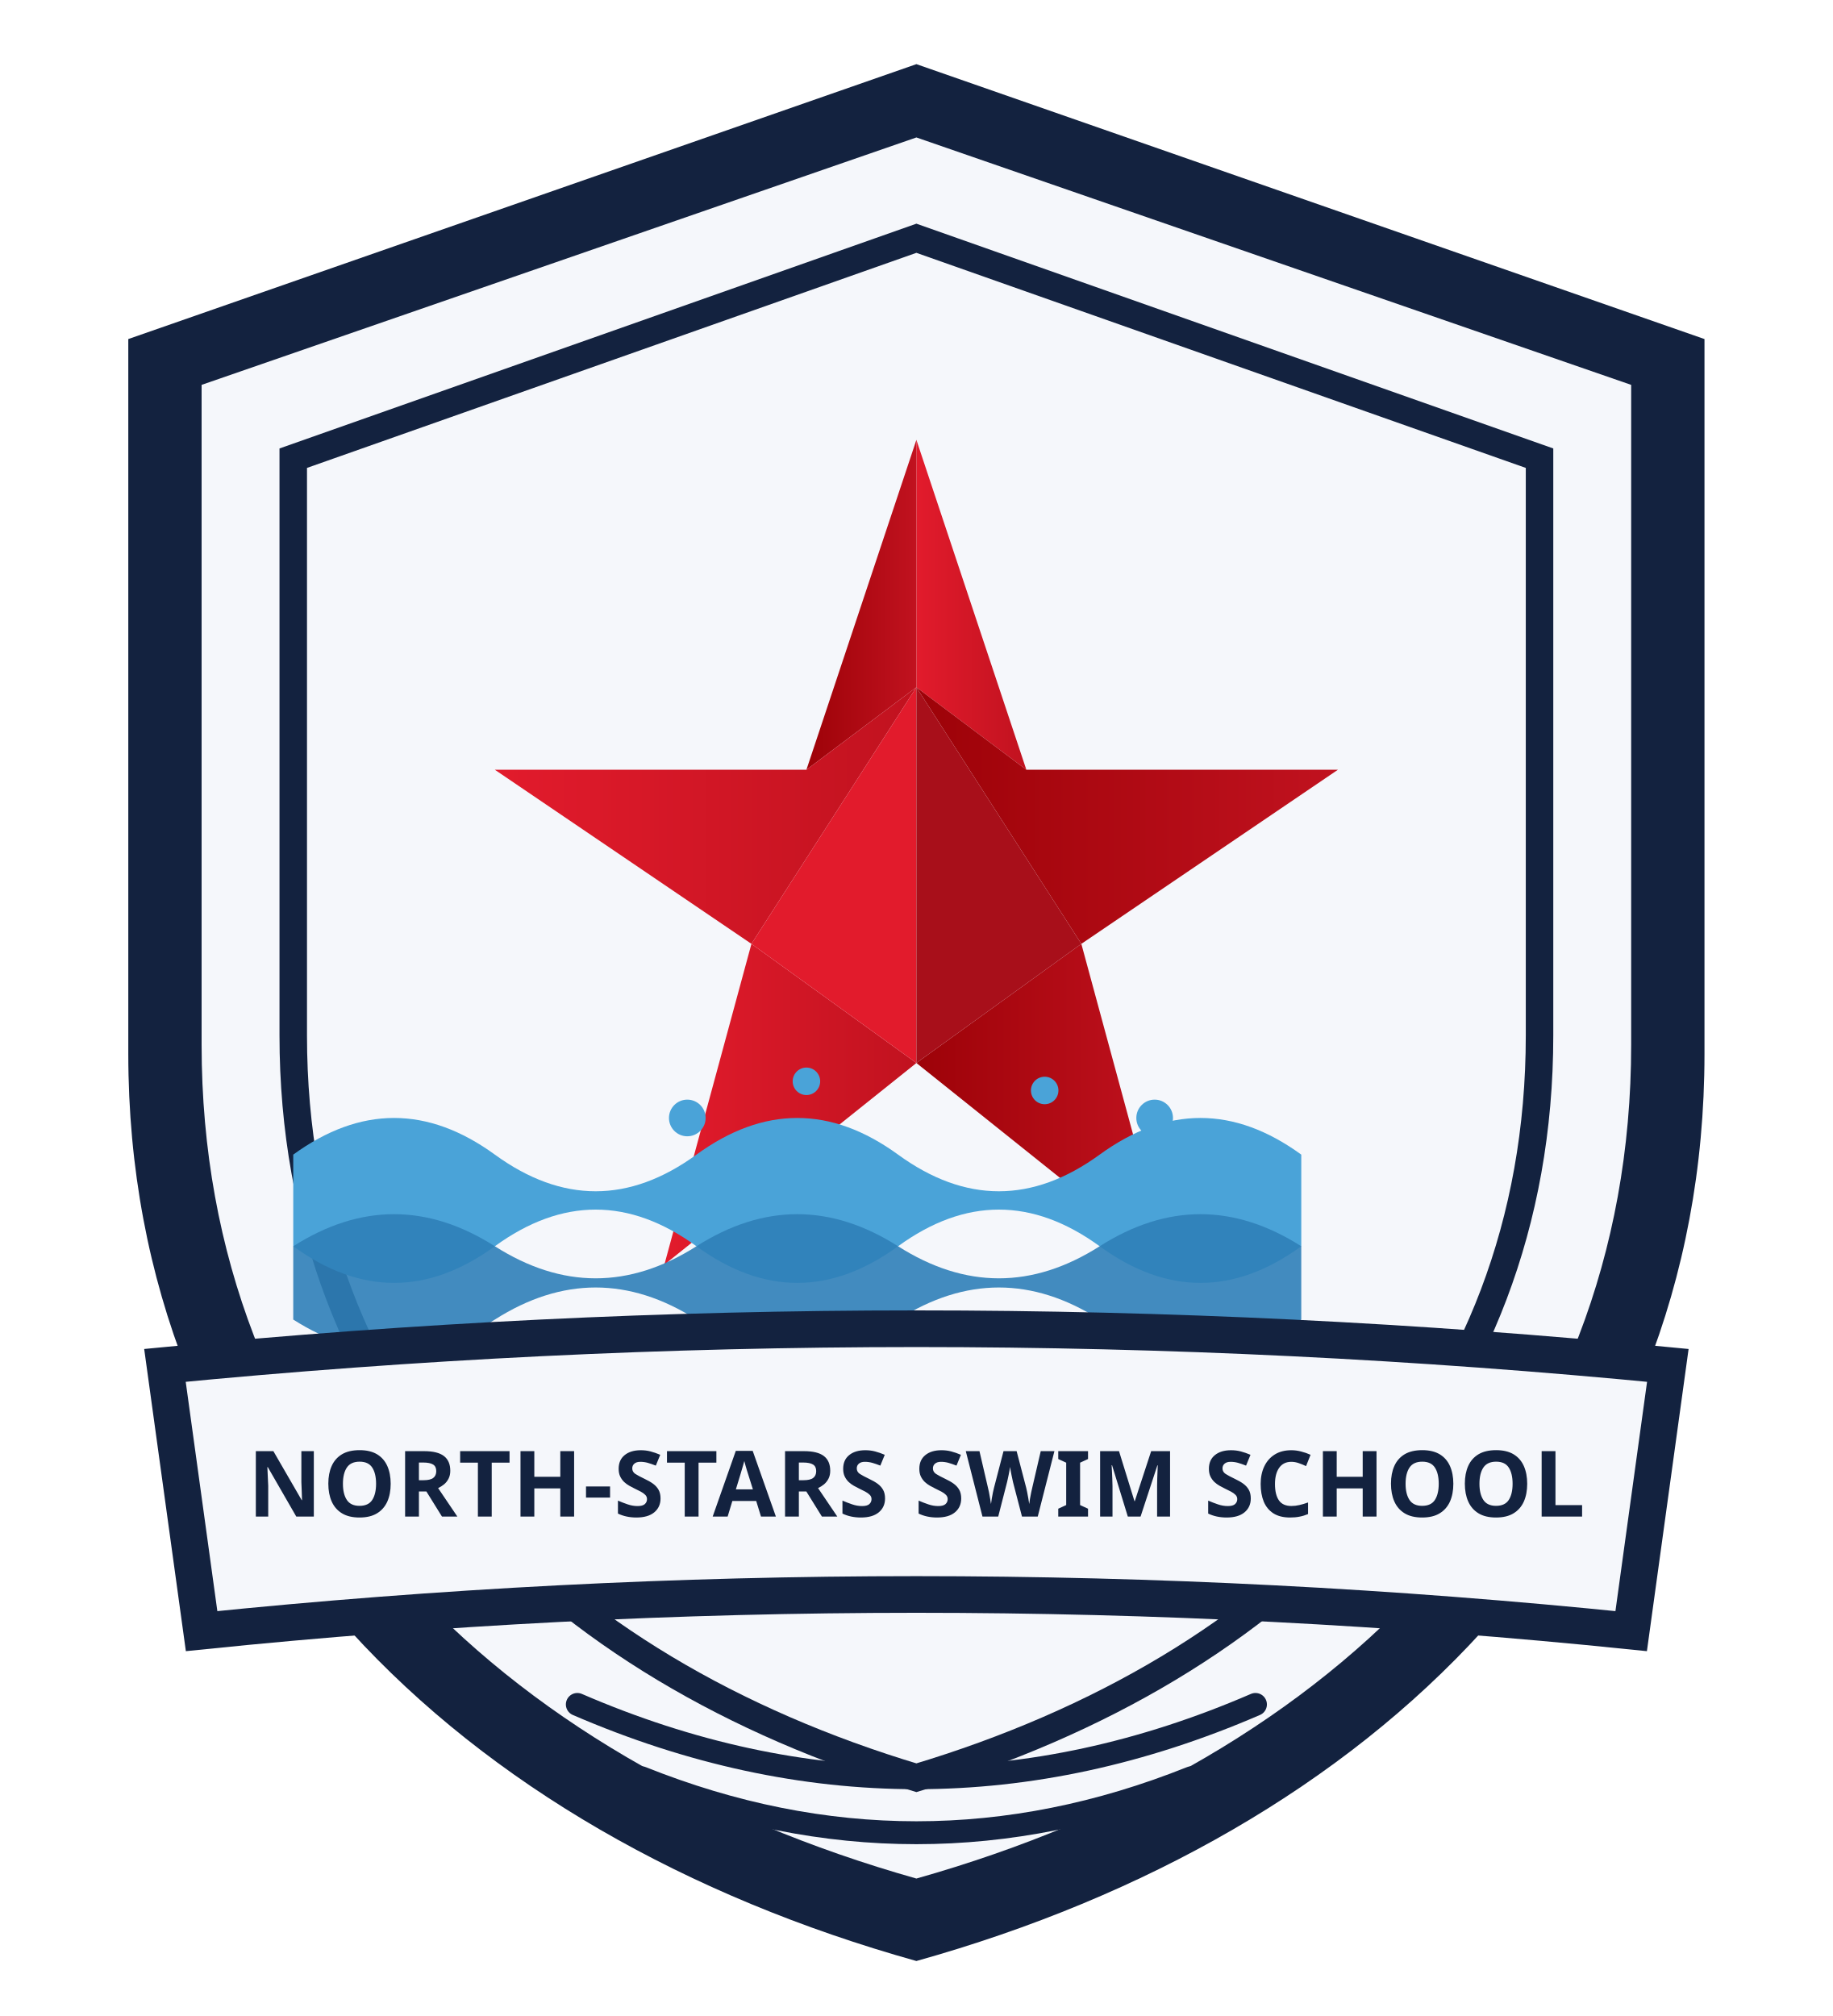
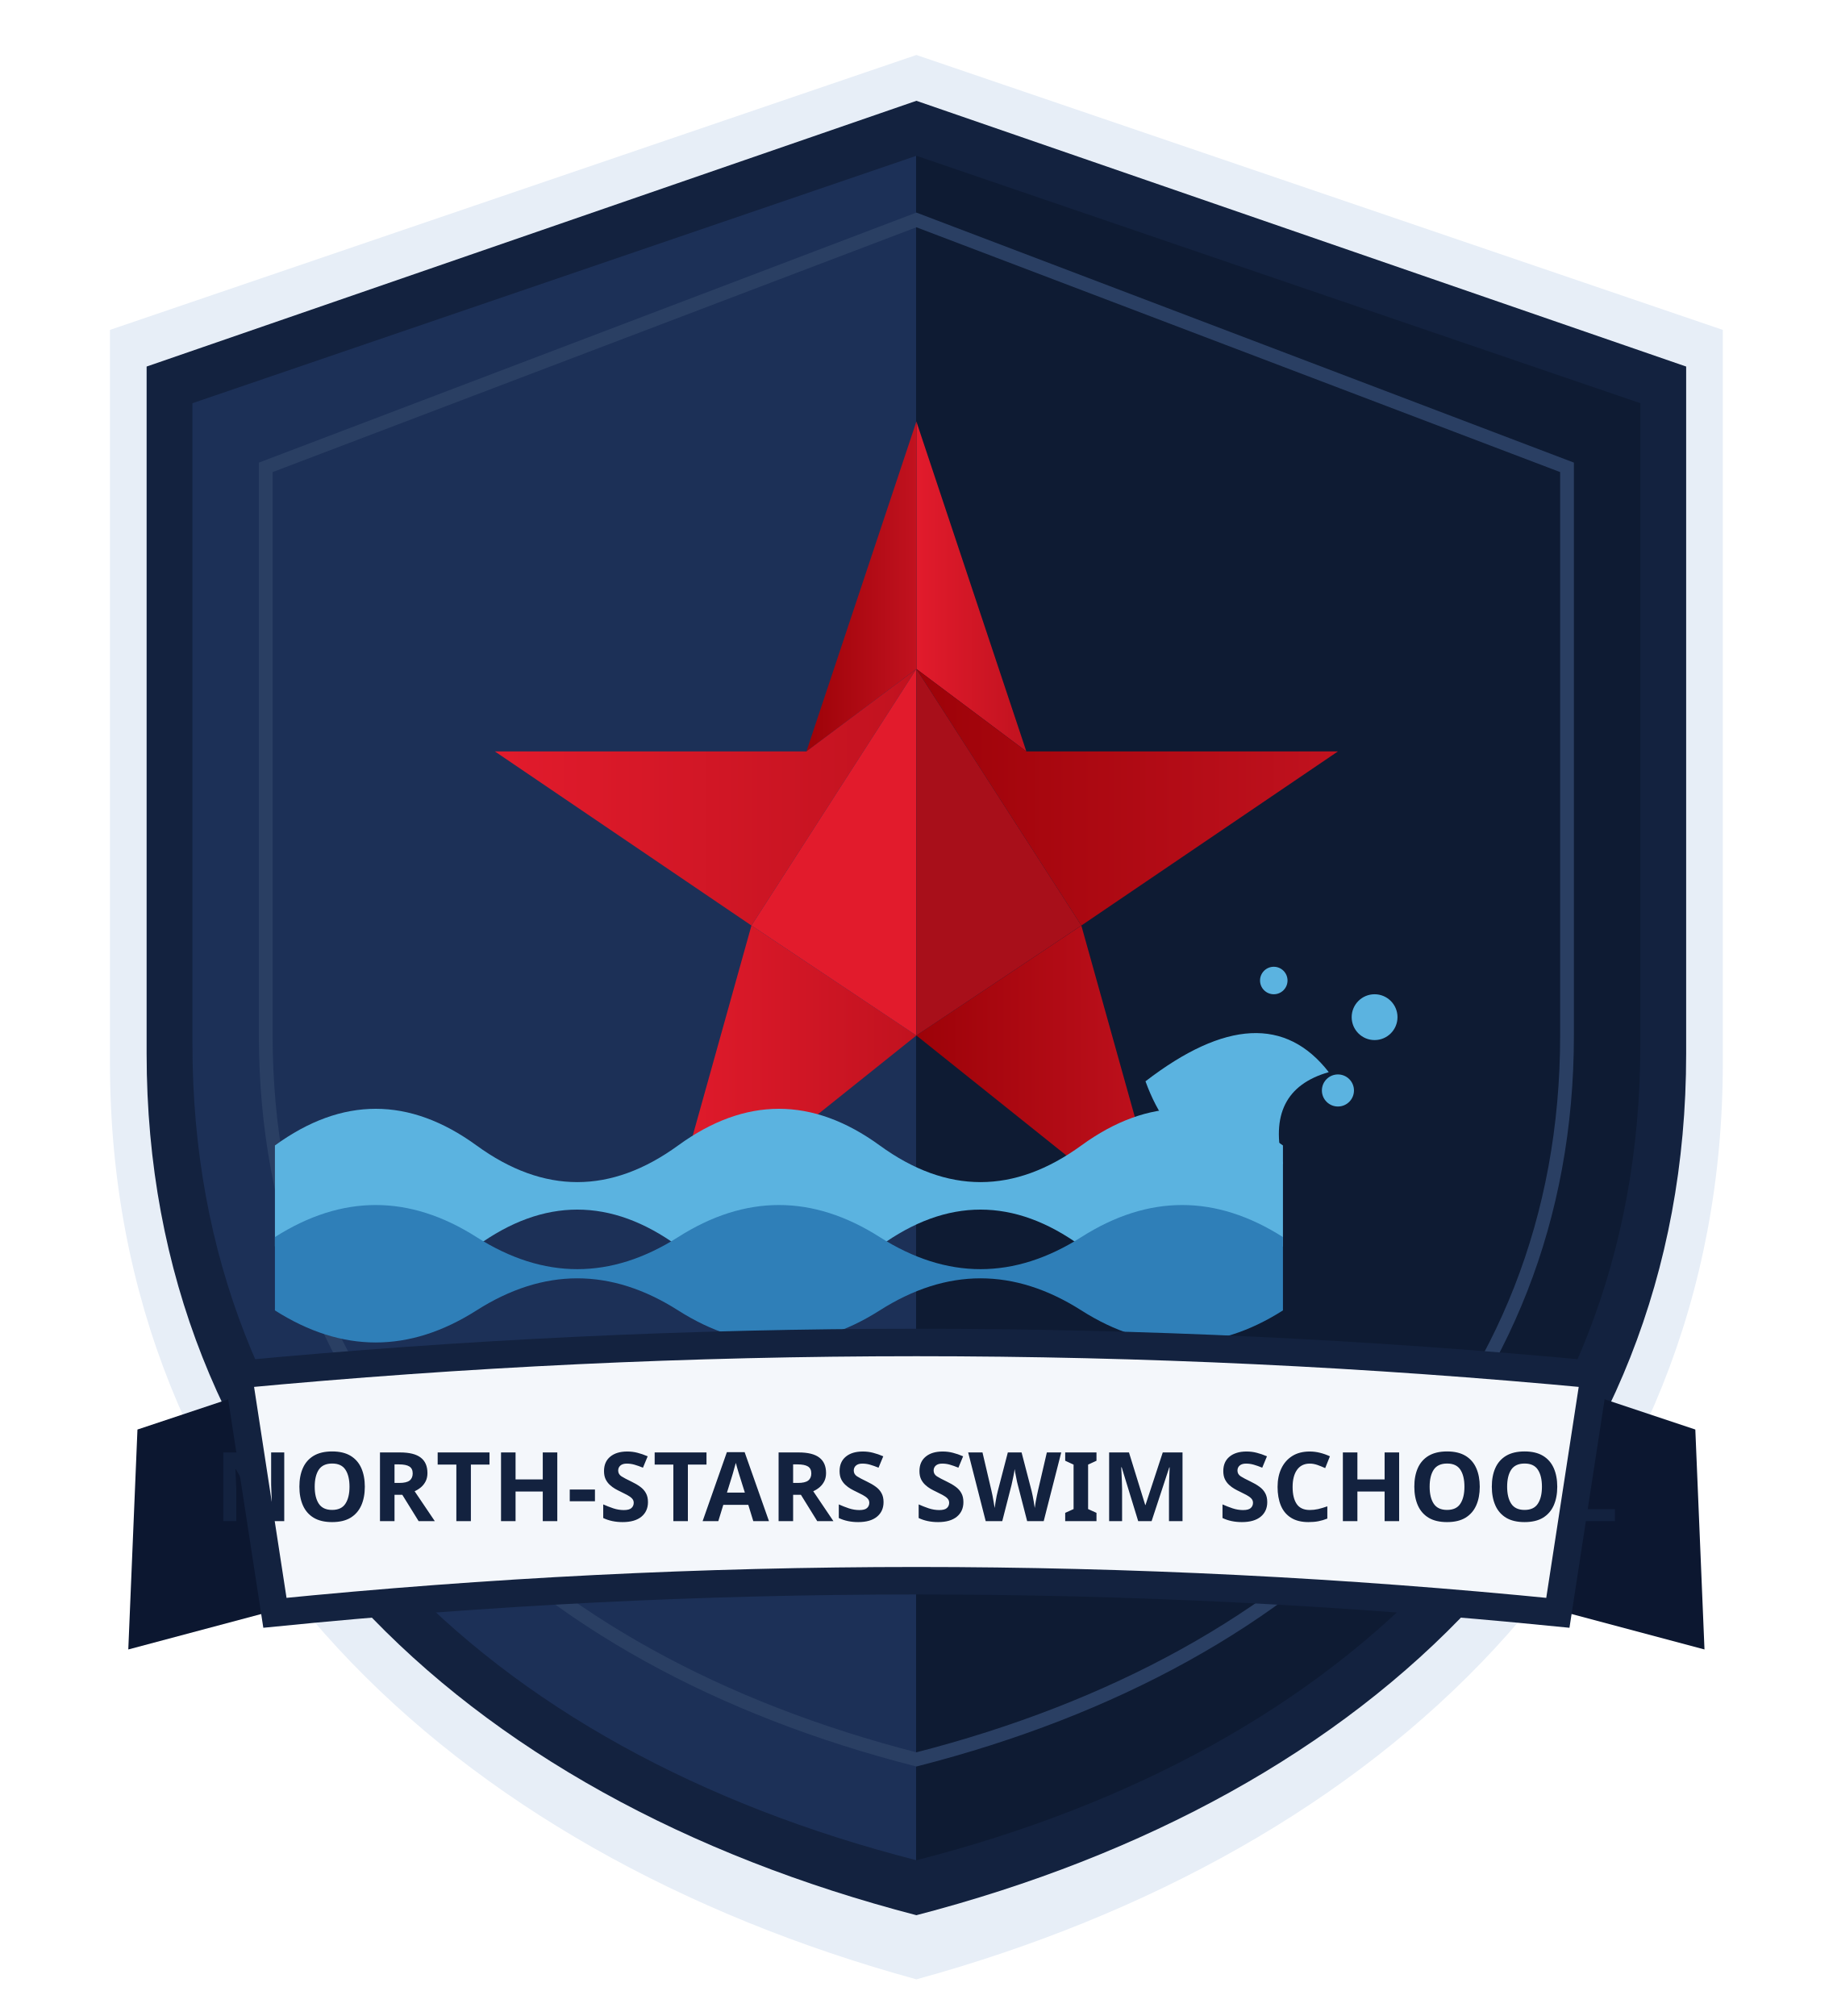
<svg xmlns="http://www.w3.org/2000/svg" viewBox="0 0 400 440" role="img" aria-label="North-Stars Swim School crest">
  <defs>
-     <linearGradient id="starL" x1="0" y1="0" x2="1" y2="0">
+     <linearGradient id="cStarL" x1="0" y1="0" x2="1" y2="0">
      <stop offset="0" stop-color="#e21b2c" />
      <stop offset="1" stop-color="#c1121f" />
    </linearGradient>
-     <linearGradient id="starR" x1="0" y1="0" x2="1" y2="0">
+     <linearGradient id="cStarR" x1="0" y1="0" x2="1" y2="0">
      <stop offset="0" stop-color="#9d0208" />
      <stop offset="1" stop-color="#c1121f" />
    </linearGradient>
+     <linearGradient id="cSplit" x1="0" y1="0" x2="1" y2="0">
+       <stop offset="0" stop-color="#1c3057" />
+       <stop offset="0.5" stop-color="#1c3057" />
+       <stop offset="0.5" stop-color="#0e1b33" />
+       <stop offset="1" stop-color="#0e1b33" />
+     </linearGradient>
  </defs>
-   <path d="M200 14 L372 74 V230 C372 330 300 400 200 428 C100 400 28 330 28 230 V74 Z" fill="#13223f" />
-   <path d="M200 30 L356 84 V228 C356 320 292 384 200 410 C108 384 44 320 44 228 V84 Z" fill="#f5f7fb" />
-   <path d="M200 52 L336 100 V226 C336 308 280 364 200 388 C120 364 64 308 64 226 V100 Z" fill="none" stroke="#13223f" stroke-width="6" />
-   <g class="crest-star" style="transform-origin:200px 190px">
-     <polygon points="200,96 224,168 200,150" fill="url(#starL)" />
-     <polygon points="200,96 176,168 200,150" fill="url(#starR)" />
-     <polygon points="200,150 176,168 108,168 164,206" fill="url(#starL)" />
-     <polygon points="200,150 224,168 292,168 236,206" fill="url(#starR)" />
-     <polygon points="164,206 145,276 200,232" fill="url(#starL)" />
-     <polygon points="236,206 255,276 200,232" fill="url(#starR)" />
-     <polygon points="164,206 200,232 200,150" fill="#e21b2c" />
-     <polygon points="236,206 200,232 200,150" fill="#a80f1a" />
+   <path d="M200 12 L376 72 V232 C376 334 302 404 200 432 C98 404 24 334 24 232 V72 Z" fill="#e7eef7" />
+   <path d="M200 22 L368 80 V230 C368 326 300 392 200 418 C100 392 32 326 32 230 V80 Z" fill="#13223f" />
+   <path d="M200 34 L358 88 V228 C358 320 294 382 200 406 C106 382 42 320 42 228 V88 Z" fill="url(#cSplit)" />
+   <path d="M200 48 L342 102 V226 C342 306 286 362 200 384 C114 362 58 306 58 226 V102 Z" fill="none" stroke="#2a3f63" stroke-width="3" />
+   <g class="crest-star" style="transform-origin:200px 180px">
+     <polygon points="200,92 224,164 200,146" fill="url(#cStarL)" />
+     <polygon points="200,92 176,164 200,146" fill="url(#cStarR)" />
+     <polygon points="200,146 176,164 108,164 164,202" fill="url(#cStarL)" />
+     <polygon points="200,146 224,164 292,164 236,202" fill="url(#cStarR)" />
+     <polygon points="164,202 145,270 200,226" fill="url(#cStarL)" />
+     <polygon points="236,202 255,270 200,226" fill="url(#cStarR)" />
+     <polygon points="164,202 200,226 200,146" fill="#e21b2c" />
+     <polygon points="236,202 200,226 200,146" fill="#a80f1a" />
  </g>
-   <g fill="#4aa3d8">
-     <circle cx="150" cy="244" r="4" />
-     <circle cx="252" cy="244" r="4" />
-     <circle cx="176" cy="236" r="3" />
-     <circle cx="228" cy="238" r="3" />
+   <g fill="#5bb3e0">
+     <path d="M250 236 q26 -20 40 -2 q-14 4 -10 20 q-22 4 -30 -18 Z" />
+     <circle cx="300" cy="222" r="5" />
+     <circle cx="292" cy="238" r="3.5" />
+     <circle cx="278" cy="214" r="3" />
  </g>
-   <path d="M64 252 q22 -16 44 0 t44 0 t44 0 t44 0 t44 0 v20 q-22 16 -44 0 t-44 0 t-44 0 t-44 0 t-44 0 Z" fill="#4aa3d8" />
-   <path d="M64 272 q22 -14 44 0 t44 0 t44 0 t44 0 t44 0 v16 q-22 14 -44 0 t-44 0 t-44 0 t-44 0 t-44 0 Z" fill="#2f7fb8" opacity="0.9" />
-   <path d="M36 298 Q200 282 364 298 L356 356 Q200 340 44 356 Z" fill="#f5f7fb" stroke="#13223f" stroke-width="8" />
-   <text x="200" y="331" text-anchor="middle" font-family="'Barlow Condensed','Arial Narrow',sans-serif" font-weight="800" font-size="20" letter-spacing="0.2" fill="#13223f" textLength="300" lengthAdjust="spacingAndGlyphs">NORTH-STARS SWIM SCHOOL</text>
-   <g fill="none" stroke="#13223f" stroke-width="5" stroke-linecap="round">
-     <path d="M126 372 q74 32 148 0" />
-     <path d="M140 388 q60 24 120 0" />
-   </g>
+   <path d="M60 250 q22 -16 44 0 t44 0 t44 0 t44 0 t44 0 v22 q-22 16 -44 0 t-44 0 t-44 0 t-44 0 t-44 0 Z" fill="#5bb3e0" />
+   <path d="M60 270 q22 -14 44 0 t44 0 t44 0 t44 0 t44 0 v16 q-22 14 -44 0 t-44 0 t-44 0 t-44 0 t-44 0 Z" fill="#2f7fb8" />
+   <path d="M30 312 L60 302 L58 352 L28 360 Z" fill="#0c1730" />
+   <path d="M370 312 L340 302 L342 352 L372 360 Z" fill="#0c1730" />
+   <path d="M52 300 Q200 286 348 300 L340 352 Q200 338 60 352 Z" fill="#f4f7fb" stroke="#13223f" stroke-width="6" />
+   <text x="200" y="332" text-anchor="middle" font-family="'Barlow Condensed','Arial Narrow',sans-serif" font-weight="800" font-size="21" letter-spacing="0.2" fill="#13223f" textLength="272" lengthAdjust="spacingAndGlyphs">NORTH-STARS SWIM SCHOOL</text>
</svg>
